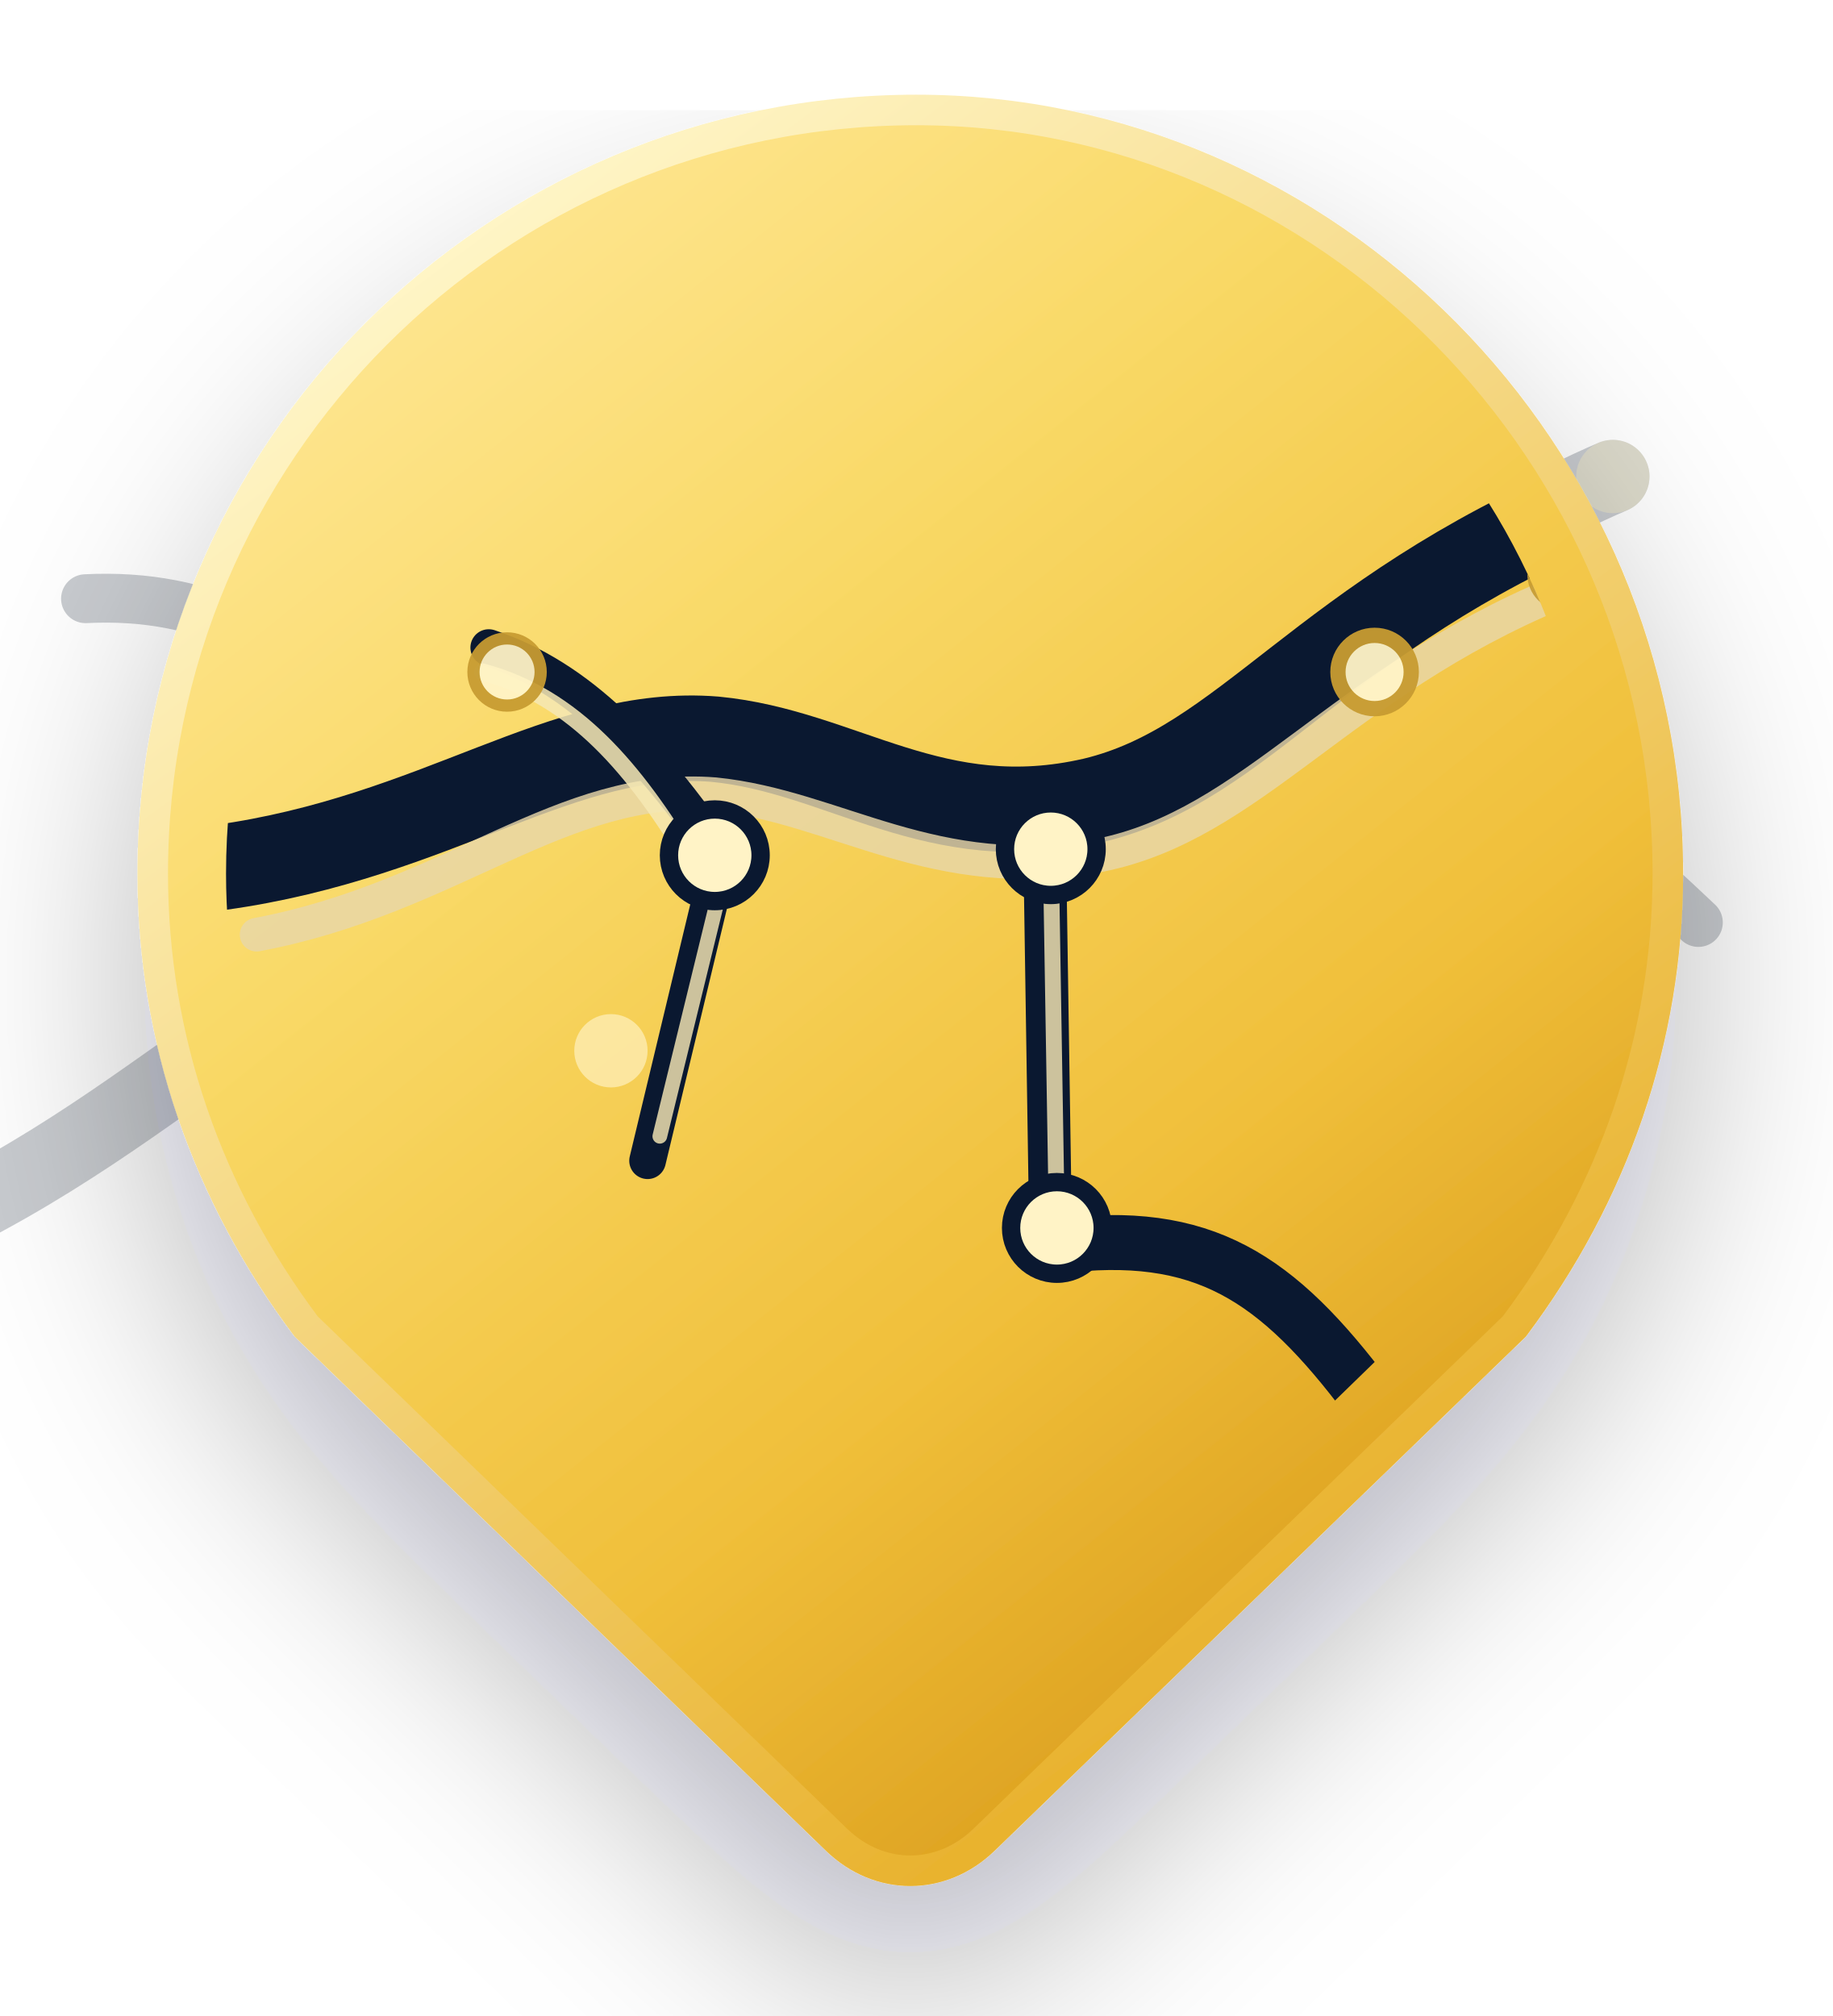
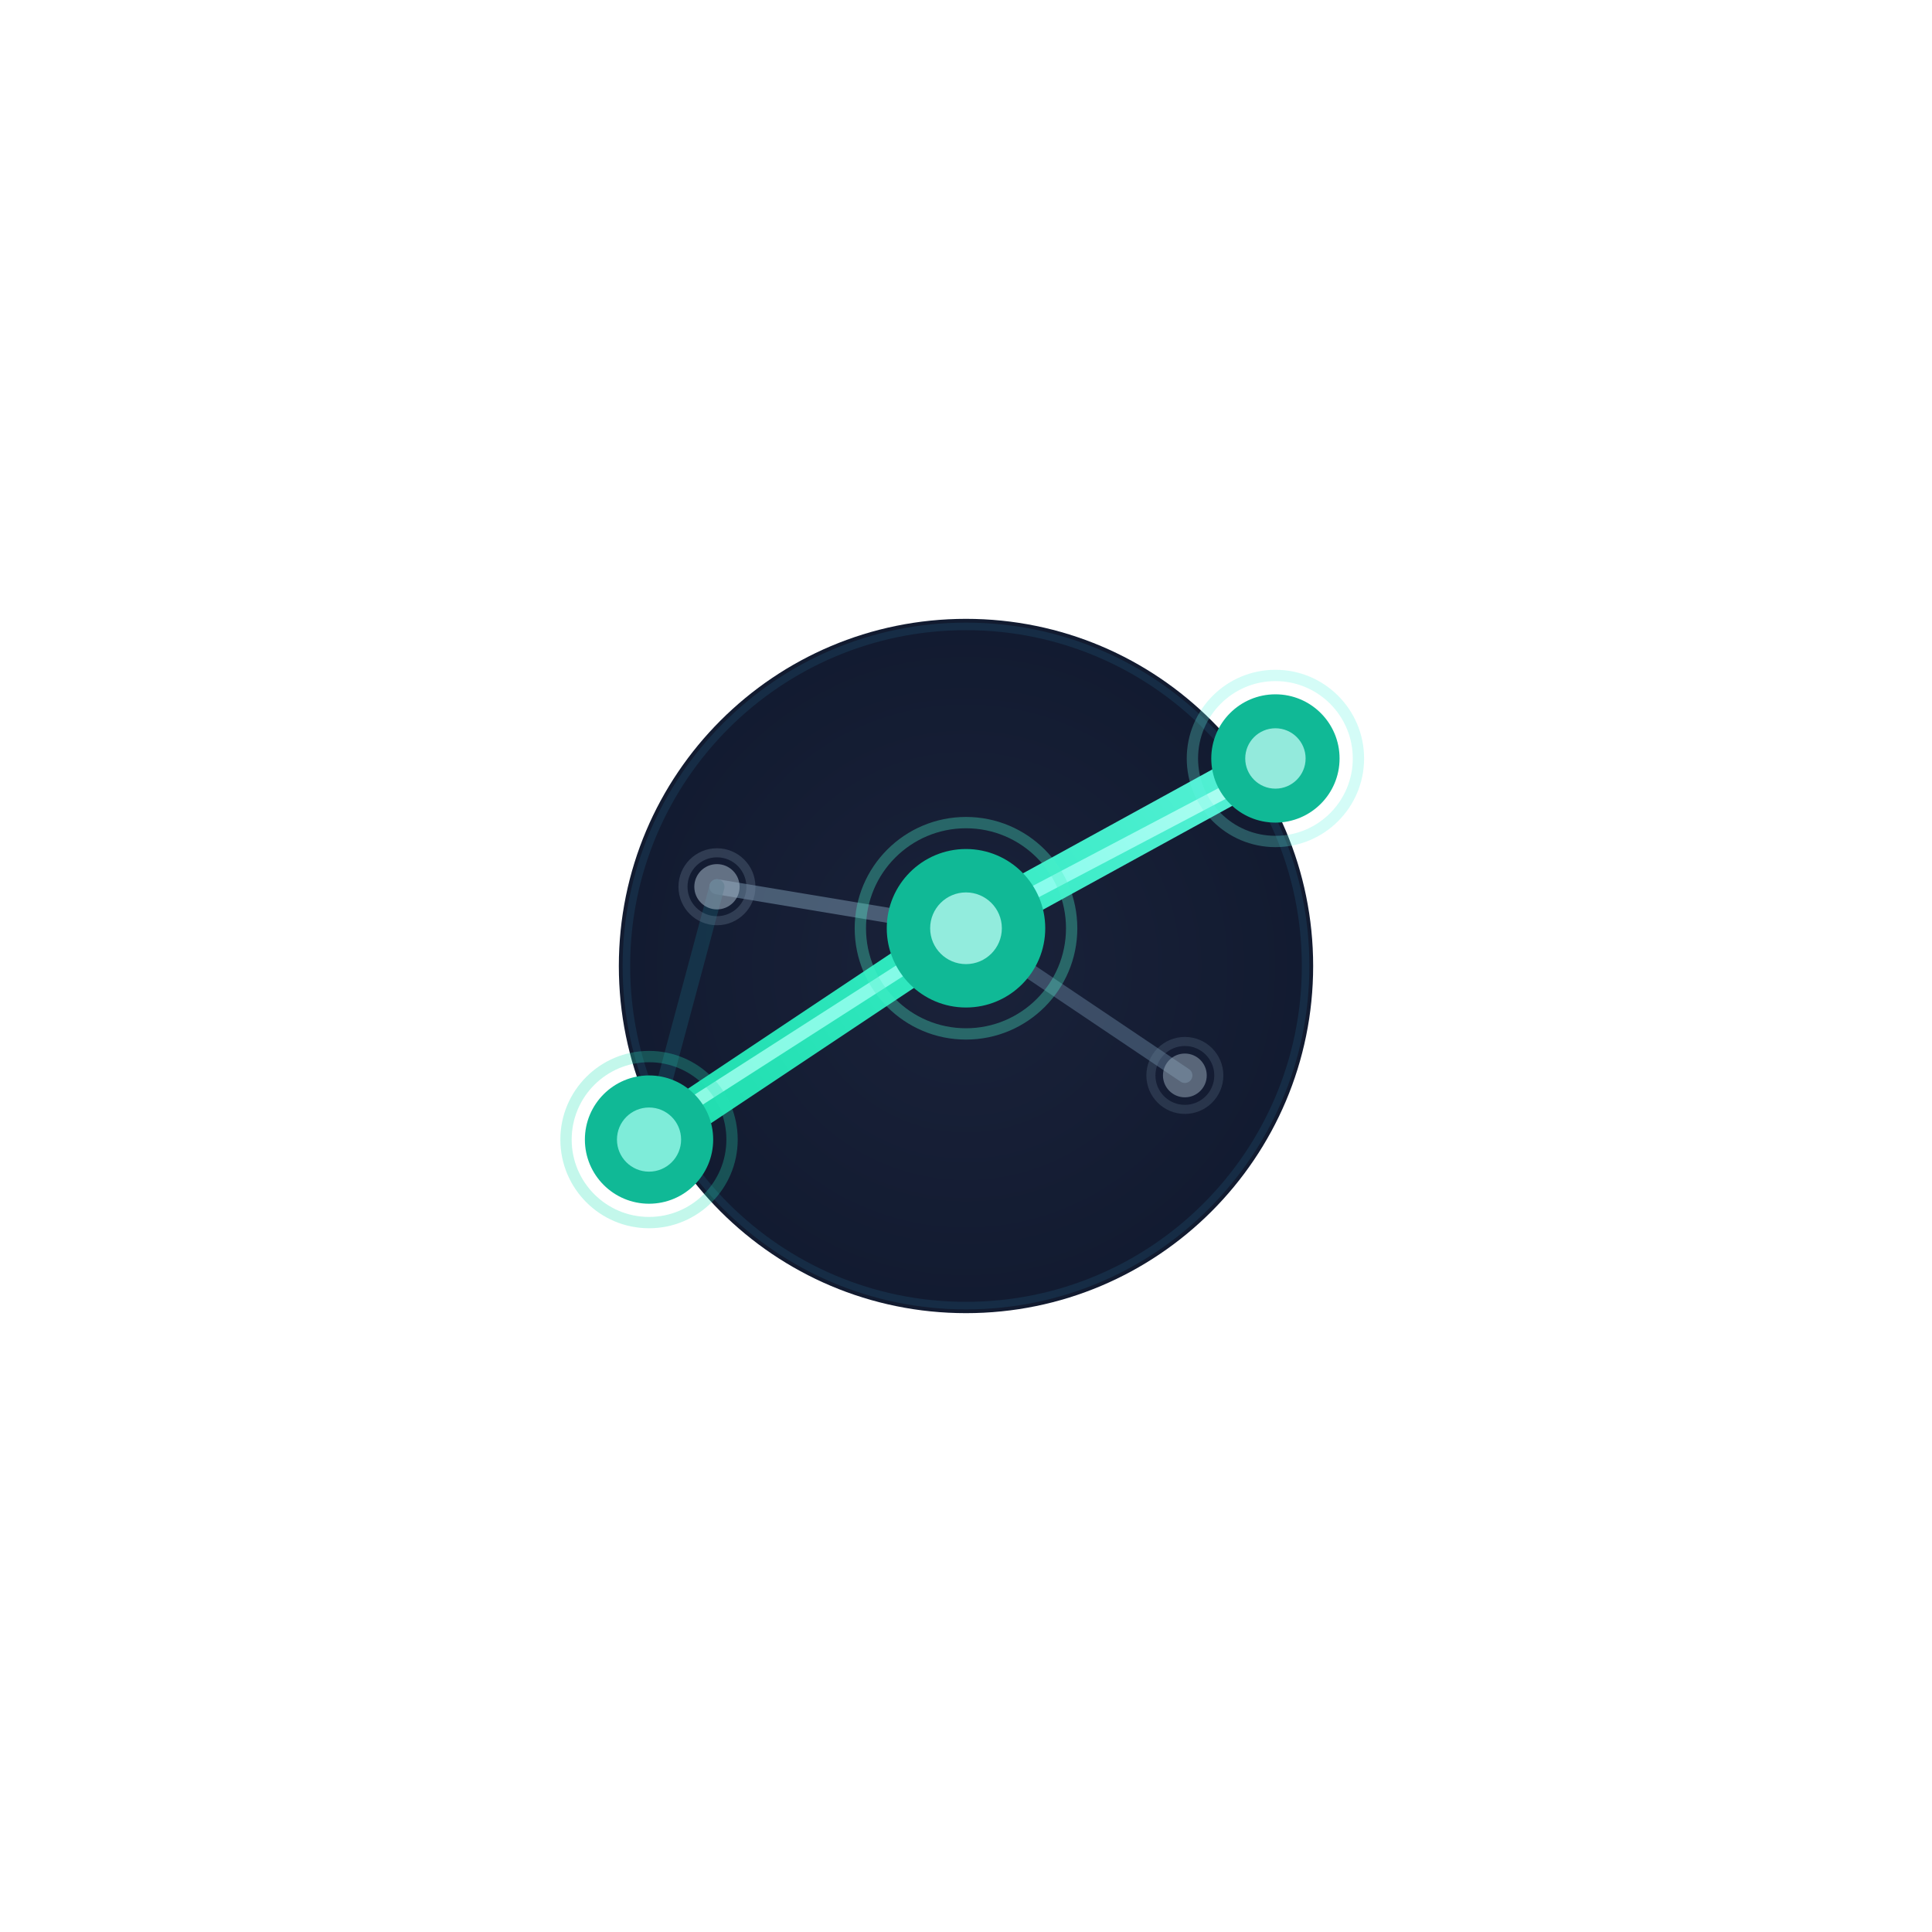
- <svg xmlns="http://www.w3.org/2000/svg" viewBox="106 100 300 330" fill="none" role="img" aria-labelledby="title desc" preserveAspectRatio="xMidYMid meet">
+ <svg xmlns="http://www.w3.org/2000/svg" viewBox="0 0 512 512" fill="none" role="img" aria-labelledby="title desc">
  <defs>
-     <linearGradient id="wasel-pin" x1="156" y1="136" x2="344" y2="372" gradientUnits="userSpaceOnUse">
-       <stop offset="0" stop-color="#FFE898" />
-       <stop offset="0.32" stop-color="#F9D967" />
-       <stop offset="0.7" stop-color="#F0BF3A" />
-       <stop offset="1" stop-color="#D89A1A" />
+     <radialGradient id="favicon-shell" cx="0" cy="0" r="1" gradientUnits="userSpaceOnUse" gradientTransform="translate(256 256) rotate(90) scale(188)">
+       <stop offset="0" stop-color="#1A223A" />
+       <stop offset="0.6" stop-color="#10192E" />
+       <stop offset="1" stop-color="#0A1020" />
+     </radialGradient>
+     <linearGradient id="favicon-link" x1="152" y1="328" x2="367" y2="180" gradientUnits="userSpaceOnUse">
+       <stop offset="0" stop-color="#17D7A6" />
+       <stop offset="0.5" stop-color="#33EAC2" />
+       <stop offset="1" stop-color="#64F3DE" />
    </linearGradient>
-     <linearGradient id="wasel-pin-edge" x1="168" y1="144" x2="326" y2="356" gradientUnits="userSpaceOnUse">
-       <stop offset="0" stop-color="#FFF6C8" />
-       <stop offset="1" stop-color="#E9B32F" />
+     <linearGradient id="favicon-link-core" x1="156" y1="320" x2="361" y2="188" gradientUnits="userSpaceOnUse">
+       <stop offset="0" stop-color="#A7FFEA" />
+       <stop offset="0.55" stop-color="#8DFFF1" />
+       <stop offset="1" stop-color="#D7FFF9" />
    </linearGradient>
-     <filter id="wasel-pin-glow" x="106" y="100" width="300" height="330" filterUnits="userSpaceOnUse" color-interpolation-filters="sRGB">
-       <feDropShadow dx="0" dy="0" stdDeviation="18" flood-color="#F4C651" flood-opacity="0.38" />
-       <feDropShadow dx="0" dy="18" stdDeviation="18" flood-color="#0A101A" flood-opacity="0.28" />
+     <radialGradient id="favicon-node" cx="0" cy="0" r="1" gradientUnits="userSpaceOnUse" gradientTransform="translate(0 0) scale(1)">
+       <stop offset="0" stop-color="#E8FFFB" />
+       <stop offset="0.28" stop-color="#93FFF2" />
+       <stop offset="0.62" stop-color="#30E9C0" />
+       <stop offset="1" stop-color="#10B996" />
+     </radialGradient>
+     <filter id="favicon-glow" x="27" y="34" width="458" height="444" color-interpolation-filters="sRGB">
+       <feGaussianBlur stdDeviation="30" />
    </filter>
  </defs>
-   <g opacity="0.22" stroke="#061323" stroke-linecap="round" stroke-linejoin="round">
-     <path d="M92 302C136 282 155 252 195 248C225 245 249 254 282 240C314 226 328 196 370 178" stroke-width="12" />
-     <path d="M120 198C140 197 154 205 174 221C190 234 203 239 221 238" stroke-width="8" />
-     <path d="M286 214C304 209 320 210 339 218C352 223 365 233 384 251" stroke-width="8" />
-     <path d="M228 258L251 304" stroke-width="6" />
-     <path d="M286 240L328 240" stroke-width="6" />
-     <path d="M260 198L268 140" stroke-width="8" />
+   <circle cx="256" cy="250" r="108" fill="#22E1B8" opacity="0.18" filter="url(#favicon-glow)" />
+   <circle cx="256" cy="256" r="92" fill="url(#favicon-shell)" />
+   <circle cx="256" cy="256" r="90" stroke="#16314A" stroke-width="2" opacity="0.8" />
+   <g stroke-linecap="round" stroke-linejoin="round">
+     <path d="M172 302L256 246L338 201" stroke="url(#favicon-link)" stroke-width="11" />
+     <path d="M178 296L256 246L332 206" stroke="url(#favicon-link-core)" stroke-width="3.4" opacity="0.85" />
+     <path d="M190 235L256 246" stroke="#6E8AA2" stroke-width="4" opacity="0.58" />
+     <path d="M172 302L190 235" stroke="#163D52" stroke-width="4" opacity="0.7" />
+     <path d="M256 246L314 285" stroke="#6A88A4" stroke-width="4" opacity="0.44" />
  </g>
-   <g opacity="0.36">
-     <circle cx="205" cy="248" r="8" fill="#FFF3C6" />
-     <circle cx="256" cy="242" r="9" fill="#FFF3C6" />
-     <circle cx="294" cy="278" r="8" fill="#FFF3C6" />
-     <circle cx="332" cy="214" r="7" fill="#FFF3C6" />
-     <circle cx="370" cy="178" r="6" fill="#FFF3C6" />
-   </g>
-   <g filter="url(#wasel-pin-glow)">
-     <path d="M256 118C186.964 118 131 173.964 131 243C131 270.122 139.949 295.555 156.121 317.131L242.949 401.167C249.914 407.908 260.086 407.908 267.051 401.167L353.879 317.131C370.051 295.555 379 270.122 379 243C379 173.964 323.036 118 256 118Z" fill="url(#wasel-pin)" />
-     <path d="M256 118C186.964 118 131 173.964 131 243C131 270.122 139.949 295.555 156.121 317.131L242.949 401.167C249.914 407.908 260.086 407.908 267.051 401.167L353.879 317.131C370.051 295.555 379 270.122 379 243C379 173.964 323.036 118 256 118Z" stroke="url(#wasel-pin-edge)" stroke-width="5" />
-   </g>
-   <clipPath id="wasel-pin-clip">
-     <path d="M256 130C193.592 130 143 180.592 143 243C143 267.57 151.116 290.594 165.808 310.123L244.338 386.507C250.422 392.424 259.578 392.424 265.662 386.507L344.192 310.123C358.884 290.594 367 267.57 367 243C367 180.592 317.408 130 256 130Z" />
-   </clipPath>
-   <g clip-path="url(#wasel-pin-clip)">
-     <path d="M142 242C178 237 198 219 223 221C244 223 259 237 285 231C310 225 322 201 367 182" stroke="#0A1830" stroke-width="14" stroke-linecap="round" stroke-linejoin="round" />
-     <path d="M148 253C180 247 198 228 223 230C243 232 259 245 286 240C311 235 325 212 361 197" stroke="#E8D7A8" stroke-width="5.5" stroke-linecap="round" stroke-linejoin="round" opacity="0.82" />
-     <path d="M186 206C201 211 212 223 224 240" stroke="#0A1830" stroke-width="6" stroke-linecap="round" />
-     <path d="M277 239L278 304" stroke="#0A1830" stroke-width="7" stroke-linecap="round" />
-     <path d="M224 240L212 290" stroke="#0A1830" stroke-width="6" stroke-linecap="round" />
-     <path d="M279 304C303 301 315 309 330 329" stroke="#0A1830" stroke-width="9" stroke-linecap="round" stroke-linejoin="round" />
-     <path d="M185 210C200 214 210 226 219 241" stroke="#F6E8B4" stroke-width="2.8" stroke-linecap="round" opacity="0.86" />
-     <path d="M278 240L279 301" stroke="#F6E8B4" stroke-width="2.6" stroke-linecap="round" opacity="0.82" />
-     <path d="M225 241L214 286" stroke="#F6E8B4" stroke-width="2.4" stroke-linecap="round" opacity="0.82" />
-     <circle cx="223" cy="240" r="7.5" fill="#FFF3C6" stroke="#0A1830" stroke-width="3" />
-     <circle cx="278" cy="239" r="7.5" fill="#FFF3C6" stroke="#0A1830" stroke-width="3" />
-     <circle cx="279" cy="301" r="7.5" fill="#FFF3C6" stroke="#0A1830" stroke-width="3" />
-     <circle cx="331" cy="210" r="6" fill="#FFF3C6" stroke="#C79B31" stroke-width="2.5" opacity="0.95" />
-     <circle cx="362" cy="194" r="5" fill="#FFF3C6" stroke="#C79B31" stroke-width="2" opacity="0.92" />
-     <circle cx="189" cy="210" r="5.5" fill="#FFF3C6" stroke="#C79B31" stroke-width="2" opacity="0.94" />
-     <circle cx="206" cy="272" r="6" fill="#FFF3C6" opacity="0.65" />
+   <g>
+     <circle cx="172" cy="302" r="17" fill="url(#favicon-node)" />
+     <circle cx="172" cy="302" r="8.5" fill="#A9FFF3" opacity="0.72" />
+     <circle cx="172" cy="302" r="22" stroke="#26E3B8" stroke-width="3" opacity="0.28" />
+     <circle cx="256" cy="246" r="21" fill="url(#favicon-node)" />
+     <circle cx="256" cy="246" r="9.5" fill="#C5FFF8" opacity="0.72" />
+     <circle cx="256" cy="246" r="28" stroke="#4AF0C8" stroke-width="3" opacity="0.34" />
+     <circle cx="338" cy="201" r="17" fill="url(#favicon-node)" />
+     <circle cx="338" cy="201" r="8" fill="#CBFFFA" opacity="0.7" />
+     <circle cx="338" cy="201" r="22" stroke="#65F5E1" stroke-width="3" opacity="0.28" />
+     <circle cx="190" cy="235" r="6" fill="#A7B8CA" opacity="0.54" />
+     <circle cx="190" cy="235" r="9" stroke="#7A8FA5" stroke-width="2.4" opacity="0.28" />
+     <circle cx="314" cy="285" r="5.8" fill="#9DAFC0" opacity="0.5" />
+     <circle cx="314" cy="285" r="9" stroke="#6E869C" stroke-width="2.4" opacity="0.24" />
  </g>
</svg>
